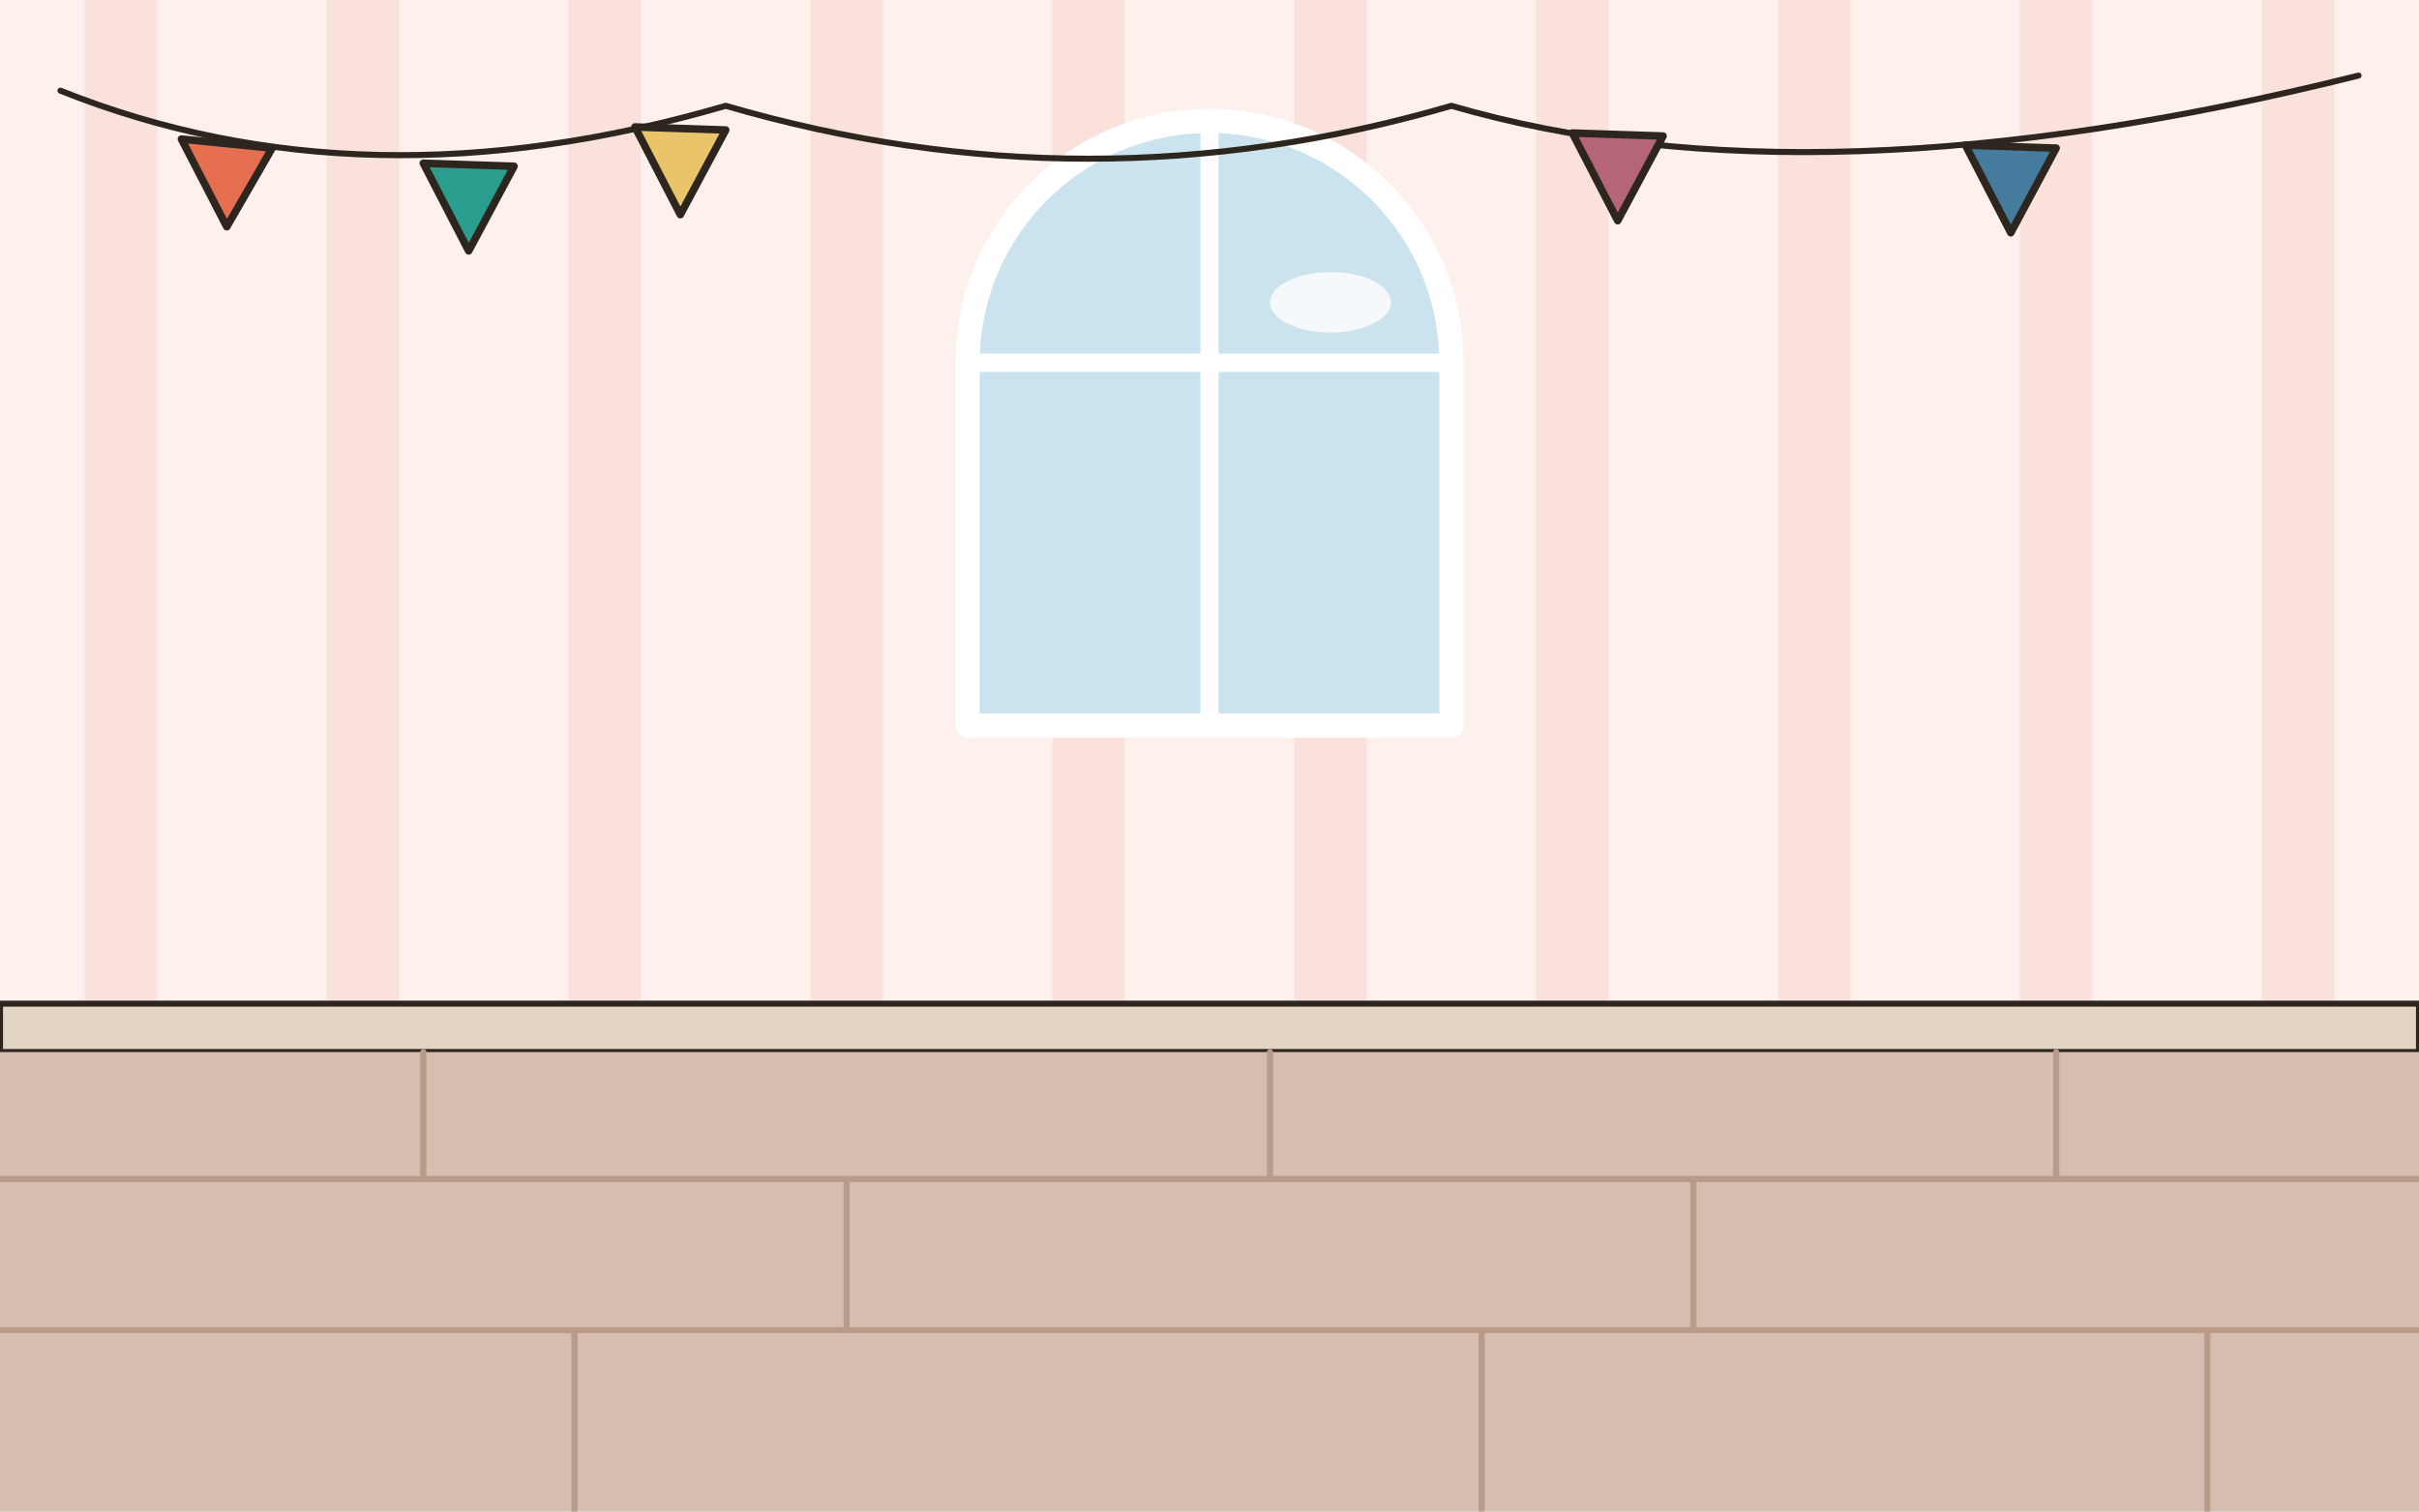
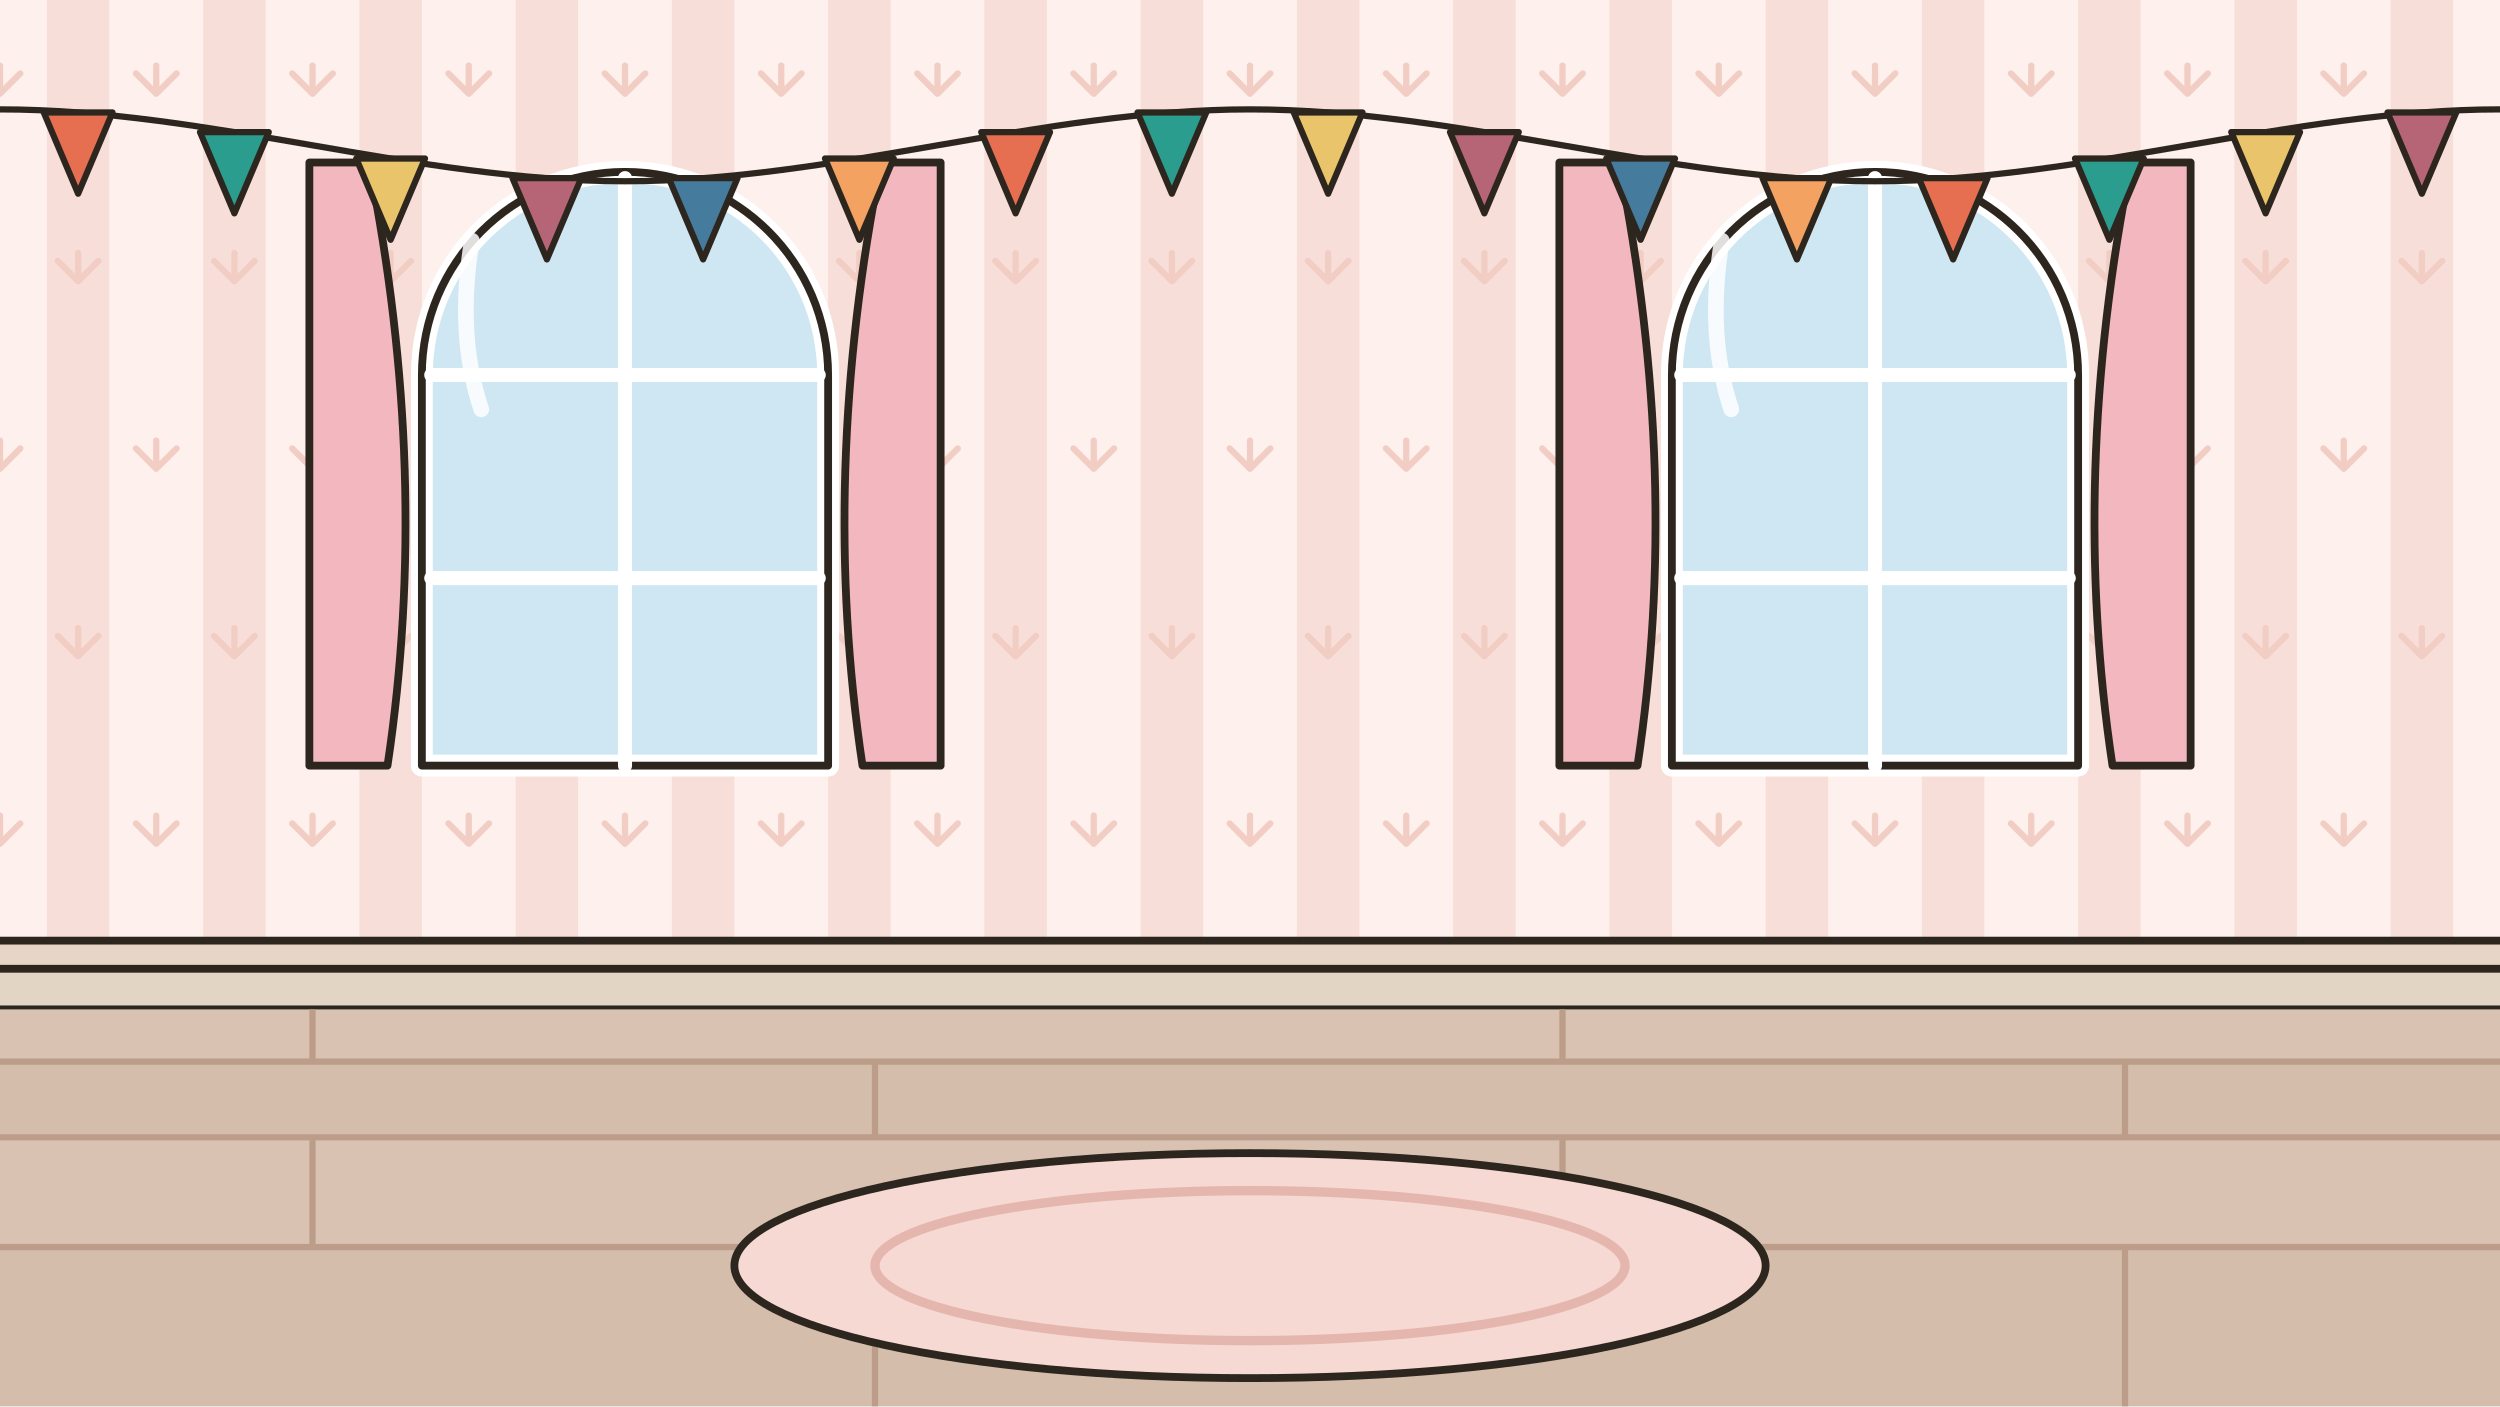
- <svg xmlns="http://www.w3.org/2000/svg" viewBox="0 0 800 500" preserveAspectRatio="xMidYMid slice" data-asset-id="bg_bedroom">
-   <g id="background" stroke="#2d261e" stroke-width="2.5" stroke-linecap="round" stroke-linejoin="round">
-     <rect width="800" height="340" fill="#fdf0ed" stroke="none" />
-     <g stroke="#fae1dc" stroke-width="24">
-       <line x1="40" y1="0" x2="40" y2="340" />
-       <line x1="120" y1="0" x2="120" y2="340" />
-       <line x1="200" y1="0" x2="200" y2="340" />
-       <line x1="280" y1="0" x2="280" y2="340" />
-       <line x1="360" y1="0" x2="360" y2="340" />
-       <line x1="440" y1="0" x2="440" y2="340" />
-       <line x1="520" y1="0" x2="520" y2="340" />
-       <line x1="600" y1="0" x2="600" y2="340" />
-       <line x1="680" y1="0" x2="680" y2="340" />
-       <line x1="760" y1="0" x2="760" y2="340" />
+ <svg xmlns="http://www.w3.org/2000/svg" viewBox="0 0 1600 900" preserveAspectRatio="xMidYMid slice" data-asset-id="bg_bedroom">
+   <g id="background" stroke="#2d261e" stroke-width="5" stroke-linecap="round" stroke-linejoin="round">
+     <rect x="0" y="0" width="1600" height="620" fill="#fdf0ed" stroke="none" />
+     <g stroke-linecap="butt">
+       <line x1="50" y1="0" x2="50" y2="620" stroke="#f8ded8" stroke-width="40" />
+       <line x1="150" y1="0" x2="150" y2="620" stroke="#f8ded8" stroke-width="40" />
+       <line x1="250" y1="0" x2="250" y2="620" stroke="#f8ded8" stroke-width="40" />
+       <line x1="350" y1="0" x2="350" y2="620" stroke="#f8ded8" stroke-width="40" />
+       <line x1="450" y1="0" x2="450" y2="620" stroke="#f8ded8" stroke-width="40" />
+       <line x1="550" y1="0" x2="550" y2="620" stroke="#f8ded8" stroke-width="40" />
+       <line x1="650" y1="0" x2="650" y2="620" stroke="#f8ded8" stroke-width="40" />
+       <line x1="750" y1="0" x2="750" y2="620" stroke="#f8ded8" stroke-width="40" />
+       <line x1="850" y1="0" x2="850" y2="620" stroke="#f8ded8" stroke-width="40" />
+       <line x1="950" y1="0" x2="950" y2="620" stroke="#f8ded8" stroke-width="40" />
+       <line x1="1050" y1="0" x2="1050" y2="620" stroke="#f8ded8" stroke-width="40" />
+       <line x1="1150" y1="0" x2="1150" y2="620" stroke="#f8ded8" stroke-width="40" />
+       <line x1="1250" y1="0" x2="1250" y2="620" stroke="#f8ded8" stroke-width="40" />
+       <line x1="1350" y1="0" x2="1350" y2="620" stroke="#f8ded8" stroke-width="40" />
+       <line x1="1450" y1="0" x2="1450" y2="620" stroke="#f8ded8" stroke-width="40" />
+       <line x1="1550" y1="0" x2="1550" y2="620" stroke="#f8ded8" stroke-width="40" />
    </g>
-     <g transform="translate(320, 40)">
-       <path d="M0 80 A80 80 0 0 1 160 80 L160 200 L0 200 Z" fill="#cbe3ef" stroke="#ffffff" stroke-width="8" />
-       <path d="M80 0 L80 200 M0 80 L160 80" stroke="#ffffff" stroke-width="6" />
-       <ellipse cx="120" cy="60" rx="20" ry="10" fill="#ffffff" opacity="0.8" stroke="none" />
+     <path d="M0 60v-18M0 60l-13 -13M0 60l13 -13" fill="none" stroke="#f1cdc4" stroke-width="4" stroke-linecap="round" />
+     <path d="M50 180v-18M50 180l-13 -13M50 180l13 -13" fill="none" stroke="#f1cdc4" stroke-width="4" stroke-linecap="round" />
+     <path d="M0 300v-18M0 300l-13 -13M0 300l13 -13" fill="none" stroke="#f1cdc4" stroke-width="4" stroke-linecap="round" />
+     <path d="M50 420v-18M50 420l-13 -13M50 420l13 -13" fill="none" stroke="#f1cdc4" stroke-width="4" stroke-linecap="round" />
+     <path d="M0 540v-18M0 540l-13 -13M0 540l13 -13" fill="none" stroke="#f1cdc4" stroke-width="4" stroke-linecap="round" />
+     <path d="M100 60v-18M100 60l-13 -13M100 60l13 -13" fill="none" stroke="#f1cdc4" stroke-width="4" stroke-linecap="round" />
+     <path d="M150 180v-18M150 180l-13 -13M150 180l13 -13" fill="none" stroke="#f1cdc4" stroke-width="4" stroke-linecap="round" />
+     <path d="M100 300v-18M100 300l-13 -13M100 300l13 -13" fill="none" stroke="#f1cdc4" stroke-width="4" stroke-linecap="round" />
+     <path d="M150 420v-18M150 420l-13 -13M150 420l13 -13" fill="none" stroke="#f1cdc4" stroke-width="4" stroke-linecap="round" />
+     <path d="M100 540v-18M100 540l-13 -13M100 540l13 -13" fill="none" stroke="#f1cdc4" stroke-width="4" stroke-linecap="round" />
+     <path d="M200 60v-18M200 60l-13 -13M200 60l13 -13" fill="none" stroke="#f1cdc4" stroke-width="4" stroke-linecap="round" />
+     <path d="M250 180v-18M250 180l-13 -13M250 180l13 -13" fill="none" stroke="#f1cdc4" stroke-width="4" stroke-linecap="round" />
+     <path d="M200 300v-18M200 300l-13 -13M200 300l13 -13" fill="none" stroke="#f1cdc4" stroke-width="4" stroke-linecap="round" />
+     <path d="M250 420v-18M250 420l-13 -13M250 420l13 -13" fill="none" stroke="#f1cdc4" stroke-width="4" stroke-linecap="round" />
+     <path d="M200 540v-18M200 540l-13 -13M200 540l13 -13" fill="none" stroke="#f1cdc4" stroke-width="4" stroke-linecap="round" />
+     <path d="M300 60v-18M300 60l-13 -13M300 60l13 -13" fill="none" stroke="#f1cdc4" stroke-width="4" stroke-linecap="round" />
+     <path d="M350 180v-18M350 180l-13 -13M350 180l13 -13" fill="none" stroke="#f1cdc4" stroke-width="4" stroke-linecap="round" />
+     <path d="M300 300v-18M300 300l-13 -13M300 300l13 -13" fill="none" stroke="#f1cdc4" stroke-width="4" stroke-linecap="round" />
+     <path d="M350 420v-18M350 420l-13 -13M350 420l13 -13" fill="none" stroke="#f1cdc4" stroke-width="4" stroke-linecap="round" />
+     <path d="M300 540v-18M300 540l-13 -13M300 540l13 -13" fill="none" stroke="#f1cdc4" stroke-width="4" stroke-linecap="round" />
+     <path d="M400 60v-18M400 60l-13 -13M400 60l13 -13" fill="none" stroke="#f1cdc4" stroke-width="4" stroke-linecap="round" />
+     <path d="M450 180v-18M450 180l-13 -13M450 180l13 -13" fill="none" stroke="#f1cdc4" stroke-width="4" stroke-linecap="round" />
+     <path d="M400 300v-18M400 300l-13 -13M400 300l13 -13" fill="none" stroke="#f1cdc4" stroke-width="4" stroke-linecap="round" />
+     <path d="M450 420v-18M450 420l-13 -13M450 420l13 -13" fill="none" stroke="#f1cdc4" stroke-width="4" stroke-linecap="round" />
+     <path d="M400 540v-18M400 540l-13 -13M400 540l13 -13" fill="none" stroke="#f1cdc4" stroke-width="4" stroke-linecap="round" />
+     <path d="M500 60v-18M500 60l-13 -13M500 60l13 -13" fill="none" stroke="#f1cdc4" stroke-width="4" stroke-linecap="round" />
+     <path d="M550 180v-18M550 180l-13 -13M550 180l13 -13" fill="none" stroke="#f1cdc4" stroke-width="4" stroke-linecap="round" />
+     <path d="M500 300v-18M500 300l-13 -13M500 300l13 -13" fill="none" stroke="#f1cdc4" stroke-width="4" stroke-linecap="round" />
+     <path d="M550 420v-18M550 420l-13 -13M550 420l13 -13" fill="none" stroke="#f1cdc4" stroke-width="4" stroke-linecap="round" />
+     <path d="M500 540v-18M500 540l-13 -13M500 540l13 -13" fill="none" stroke="#f1cdc4" stroke-width="4" stroke-linecap="round" />
+     <path d="M600 60v-18M600 60l-13 -13M600 60l13 -13" fill="none" stroke="#f1cdc4" stroke-width="4" stroke-linecap="round" />
+     <path d="M650 180v-18M650 180l-13 -13M650 180l13 -13" fill="none" stroke="#f1cdc4" stroke-width="4" stroke-linecap="round" />
+     <path d="M600 300v-18M600 300l-13 -13M600 300l13 -13" fill="none" stroke="#f1cdc4" stroke-width="4" stroke-linecap="round" />
+     <path d="M650 420v-18M650 420l-13 -13M650 420l13 -13" fill="none" stroke="#f1cdc4" stroke-width="4" stroke-linecap="round" />
+     <path d="M600 540v-18M600 540l-13 -13M600 540l13 -13" fill="none" stroke="#f1cdc4" stroke-width="4" stroke-linecap="round" />
+     <path d="M700 60v-18M700 60l-13 -13M700 60l13 -13" fill="none" stroke="#f1cdc4" stroke-width="4" stroke-linecap="round" />
+     <path d="M750 180v-18M750 180l-13 -13M750 180l13 -13" fill="none" stroke="#f1cdc4" stroke-width="4" stroke-linecap="round" />
+     <path d="M700 300v-18M700 300l-13 -13M700 300l13 -13" fill="none" stroke="#f1cdc4" stroke-width="4" stroke-linecap="round" />
+     <path d="M750 420v-18M750 420l-13 -13M750 420l13 -13" fill="none" stroke="#f1cdc4" stroke-width="4" stroke-linecap="round" />
+     <path d="M700 540v-18M700 540l-13 -13M700 540l13 -13" fill="none" stroke="#f1cdc4" stroke-width="4" stroke-linecap="round" />
+     <path d="M800 60v-18M800 60l-13 -13M800 60l13 -13" fill="none" stroke="#f1cdc4" stroke-width="4" stroke-linecap="round" />
+     <path d="M850 180v-18M850 180l-13 -13M850 180l13 -13" fill="none" stroke="#f1cdc4" stroke-width="4" stroke-linecap="round" />
+     <path d="M800 300v-18M800 300l-13 -13M800 300l13 -13" fill="none" stroke="#f1cdc4" stroke-width="4" stroke-linecap="round" />
+     <path d="M850 420v-18M850 420l-13 -13M850 420l13 -13" fill="none" stroke="#f1cdc4" stroke-width="4" stroke-linecap="round" />
+     <path d="M800 540v-18M800 540l-13 -13M800 540l13 -13" fill="none" stroke="#f1cdc4" stroke-width="4" stroke-linecap="round" />
+     <path d="M900 60v-18M900 60l-13 -13M900 60l13 -13" fill="none" stroke="#f1cdc4" stroke-width="4" stroke-linecap="round" />
+     <path d="M950 180v-18M950 180l-13 -13M950 180l13 -13" fill="none" stroke="#f1cdc4" stroke-width="4" stroke-linecap="round" />
+     <path d="M900 300v-18M900 300l-13 -13M900 300l13 -13" fill="none" stroke="#f1cdc4" stroke-width="4" stroke-linecap="round" />
+     <path d="M950 420v-18M950 420l-13 -13M950 420l13 -13" fill="none" stroke="#f1cdc4" stroke-width="4" stroke-linecap="round" />
+     <path d="M900 540v-18M900 540l-13 -13M900 540l13 -13" fill="none" stroke="#f1cdc4" stroke-width="4" stroke-linecap="round" />
+     <path d="M1000 60v-18M1000 60l-13 -13M1000 60l13 -13" fill="none" stroke="#f1cdc4" stroke-width="4" stroke-linecap="round" />
+     <path d="M1050 180v-18M1050 180l-13 -13M1050 180l13 -13" fill="none" stroke="#f1cdc4" stroke-width="4" stroke-linecap="round" />
+     <path d="M1000 300v-18M1000 300l-13 -13M1000 300l13 -13" fill="none" stroke="#f1cdc4" stroke-width="4" stroke-linecap="round" />
+     <path d="M1050 420v-18M1050 420l-13 -13M1050 420l13 -13" fill="none" stroke="#f1cdc4" stroke-width="4" stroke-linecap="round" />
+     <path d="M1000 540v-18M1000 540l-13 -13M1000 540l13 -13" fill="none" stroke="#f1cdc4" stroke-width="4" stroke-linecap="round" />
+     <path d="M1100 60v-18M1100 60l-13 -13M1100 60l13 -13" fill="none" stroke="#f1cdc4" stroke-width="4" stroke-linecap="round" />
+     <path d="M1150 180v-18M1150 180l-13 -13M1150 180l13 -13" fill="none" stroke="#f1cdc4" stroke-width="4" stroke-linecap="round" />
+     <path d="M1100 300v-18M1100 300l-13 -13M1100 300l13 -13" fill="none" stroke="#f1cdc4" stroke-width="4" stroke-linecap="round" />
+     <path d="M1150 420v-18M1150 420l-13 -13M1150 420l13 -13" fill="none" stroke="#f1cdc4" stroke-width="4" stroke-linecap="round" />
+     <path d="M1100 540v-18M1100 540l-13 -13M1100 540l13 -13" fill="none" stroke="#f1cdc4" stroke-width="4" stroke-linecap="round" />
+     <path d="M1200 60v-18M1200 60l-13 -13M1200 60l13 -13" fill="none" stroke="#f1cdc4" stroke-width="4" stroke-linecap="round" />
+     <path d="M1250 180v-18M1250 180l-13 -13M1250 180l13 -13" fill="none" stroke="#f1cdc4" stroke-width="4" stroke-linecap="round" />
+     <path d="M1200 300v-18M1200 300l-13 -13M1200 300l13 -13" fill="none" stroke="#f1cdc4" stroke-width="4" stroke-linecap="round" />
+     <path d="M1250 420v-18M1250 420l-13 -13M1250 420l13 -13" fill="none" stroke="#f1cdc4" stroke-width="4" stroke-linecap="round" />
+     <path d="M1200 540v-18M1200 540l-13 -13M1200 540l13 -13" fill="none" stroke="#f1cdc4" stroke-width="4" stroke-linecap="round" />
+     <path d="M1300 60v-18M1300 60l-13 -13M1300 60l13 -13" fill="none" stroke="#f1cdc4" stroke-width="4" stroke-linecap="round" />
+     <path d="M1350 180v-18M1350 180l-13 -13M1350 180l13 -13" fill="none" stroke="#f1cdc4" stroke-width="4" stroke-linecap="round" />
+     <path d="M1300 300v-18M1300 300l-13 -13M1300 300l13 -13" fill="none" stroke="#f1cdc4" stroke-width="4" stroke-linecap="round" />
+     <path d="M1350 420v-18M1350 420l-13 -13M1350 420l13 -13" fill="none" stroke="#f1cdc4" stroke-width="4" stroke-linecap="round" />
+     <path d="M1300 540v-18M1300 540l-13 -13M1300 540l13 -13" fill="none" stroke="#f1cdc4" stroke-width="4" stroke-linecap="round" />
+     <path d="M1400 60v-18M1400 60l-13 -13M1400 60l13 -13" fill="none" stroke="#f1cdc4" stroke-width="4" stroke-linecap="round" />
+     <path d="M1450 180v-18M1450 180l-13 -13M1450 180l13 -13" fill="none" stroke="#f1cdc4" stroke-width="4" stroke-linecap="round" />
+     <path d="M1400 300v-18M1400 300l-13 -13M1400 300l13 -13" fill="none" stroke="#f1cdc4" stroke-width="4" stroke-linecap="round" />
+     <path d="M1450 420v-18M1450 420l-13 -13M1450 420l13 -13" fill="none" stroke="#f1cdc4" stroke-width="4" stroke-linecap="round" />
+     <path d="M1400 540v-18M1400 540l-13 -13M1400 540l13 -13" fill="none" stroke="#f1cdc4" stroke-width="4" stroke-linecap="round" />
+     <path d="M1500 60v-18M1500 60l-13 -13M1500 60l13 -13" fill="none" stroke="#f1cdc4" stroke-width="4" stroke-linecap="round" />
+     <path d="M1550 180v-18M1550 180l-13 -13M1550 180l13 -13" fill="none" stroke="#f1cdc4" stroke-width="4" stroke-linecap="round" />
+     <path d="M1500 300v-18M1500 300l-13 -13M1500 300l13 -13" fill="none" stroke="#f1cdc4" stroke-width="4" stroke-linecap="round" />
+     <path d="M1550 420v-18M1550 420l-13 -13M1550 420l13 -13" fill="none" stroke="#f1cdc4" stroke-width="4" stroke-linecap="round" />
+     <path d="M1500 540v-18M1500 540l-13 -13M1500 540l13 -13" fill="none" stroke="#f1cdc4" stroke-width="4" stroke-linecap="round" />
+     <g transform="translate(270 110)">
+       <path d="M0 130A130 130 0 0 1 260 130L260 380L0 380Z" fill="#cfe7f2" stroke="#ffffff" stroke-width="14" stroke-linejoin="round" />
+       <path d="M0 130A130 130 0 0 1 260 130L260 380L0 380Z" fill="none" stroke="#2d261e" stroke-width="5" stroke-linejoin="round" />
+       <path d="M130 4 130 380M6 130 254 130M6 260 254 260" fill="none" stroke="#ffffff" stroke-width="9" />
+       <path d="M32 44q-10 60 6 108" fill="none" stroke="#ffffff" stroke-width="10" stroke-linecap="round" opacity="0.85" />
+       <path d="M-34 -6q40 200 12 386L-72 380 -72 -6Z" fill="#f3b8bf" stroke="#2d261e" stroke-width="5" stroke-linejoin="round" />
+       <path d="M294 -6q-40 200 -12 386L332 380 332 -6Z" fill="#f3b8bf" stroke="#2d261e" stroke-width="5" stroke-linejoin="round" />
    </g>
-     <rect y="332" width="800" height="16" fill="#e2d5c3" stroke="#2d261e" stroke-width="2" />
-     <rect y="348" width="800" height="152" fill="#d5bdaf" stroke="none" />
-     <g stroke="#b89b88" stroke-width="2">
-       <line x1="0" y1="390" x2="800" y2="390" />
-       <line x1="0" y1="440" x2="800" y2="440" />
-       <line x1="140" y1="348" x2="140" y2="390" />
-       <line x1="420" y1="348" x2="420" y2="390" />
-       <line x1="680" y1="348" x2="680" y2="390" />
-       <line x1="280" y1="390" x2="280" y2="440" />
-       <line x1="560" y1="390" x2="560" y2="440" />
-       <line x1="190" y1="440" x2="190" y2="500" />
-       <line x1="490" y1="440" x2="490" y2="500" />
-       <line x1="730" y1="440" x2="730" y2="500" />
+     <g transform="translate(1070 110)">
+       <path d="M0 130A130 130 0 0 1 260 130L260 380L0 380Z" fill="#cfe7f2" stroke="#ffffff" stroke-width="14" stroke-linejoin="round" />
+       <path d="M0 130A130 130 0 0 1 260 130L260 380L0 380Z" fill="none" stroke="#2d261e" stroke-width="5" stroke-linejoin="round" />
+       <path d="M130 4 130 380M6 130 254 130M6 260 254 260" fill="none" stroke="#ffffff" stroke-width="9" />
+       <path d="M32 44q-10 60 6 108" fill="none" stroke="#ffffff" stroke-width="10" stroke-linecap="round" opacity="0.85" />
+       <path d="M-34 -6q40 200 12 386L-72 380 -72 -6Z" fill="#f3b8bf" stroke="#2d261e" stroke-width="5" stroke-linejoin="round" />
+       <path d="M294 -6q-40 200 -12 386L332 380 332 -6Z" fill="#f3b8bf" stroke="#2d261e" stroke-width="5" stroke-linejoin="round" />
    </g>
-     <path d="M20 30 Q120 70 240 35 Q360 70 480 35 Q600 70 780 25" fill="none" stroke="#2d261e" stroke-width="2" />
-     <polygon points="60,46 75,75 90,49" fill="#e76f51" />
-     <polygon points="140,54 155,83 170,55" fill="#2a9d8f" />
-     <polygon points="210,42 225,71 240,43" fill="#e9c46a" />
-     <polygon points="520,44 535,73 550,45" fill="#b56576" />
-     <polygon points="650,48 665,77 680,49" fill="#457b9d" />
+     <path d="M0 70C133.33 70 266.67 116 400 116C533.33 116 666.67 70 800 70C933.33 70 1066.67 116 1200 116C1333.33 116 1466.67 70 1600 70" fill="none" stroke="#2d261e" stroke-width="4" stroke-linecap="butt" />
+     <path d="M28 71.98L72 71.98L50 123.98Z" fill="#e76f51" stroke="#2d261e" stroke-width="4" stroke-linejoin="round" />
+     <path d="M128 84.55L172 84.55L150 136.55Z" fill="#2a9d8f" stroke="#2d261e" stroke-width="4" stroke-linejoin="round" />
+     <path d="M228 101.45L272 101.45L250 153.45Z" fill="#e9c46a" stroke="#2d261e" stroke-width="4" stroke-linejoin="round" />
+     <path d="M328 114.02L372 114.02L350 166.02Z" fill="#b56576" stroke="#2d261e" stroke-width="4" stroke-linejoin="round" />
+     <path d="M428 114.02L472 114.02L450 166.02Z" fill="#457b9d" stroke="#2d261e" stroke-width="4" stroke-linejoin="round" />
+     <path d="M528 101.45L572 101.45L550 153.45Z" fill="#f4a261" stroke="#2d261e" stroke-width="4" stroke-linejoin="round" />
+     <path d="M628 84.55L672 84.55L650 136.55Z" fill="#e76f51" stroke="#2d261e" stroke-width="4" stroke-linejoin="round" />
+     <path d="M728 71.98L772 71.98L750 123.98Z" fill="#2a9d8f" stroke="#2d261e" stroke-width="4" stroke-linejoin="round" />
+     <path d="M828 71.98L872 71.98L850 123.98Z" fill="#e9c46a" stroke="#2d261e" stroke-width="4" stroke-linejoin="round" />
+     <path d="M928 84.55L972 84.55L950 136.55Z" fill="#b56576" stroke="#2d261e" stroke-width="4" stroke-linejoin="round" />
+     <path d="M1028 101.45L1072 101.45L1050 153.45Z" fill="#457b9d" stroke="#2d261e" stroke-width="4" stroke-linejoin="round" />
+     <path d="M1128 114.02L1172 114.02L1150 166.02Z" fill="#f4a261" stroke="#2d261e" stroke-width="4" stroke-linejoin="round" />
+     <path d="M1228 114.02L1272 114.02L1250 166.02Z" fill="#e76f51" stroke="#2d261e" stroke-width="4" stroke-linejoin="round" />
+     <path d="M1328 101.45L1372 101.45L1350 153.45Z" fill="#2a9d8f" stroke="#2d261e" stroke-width="4" stroke-linejoin="round" />
+     <path d="M1428 84.55L1472 84.55L1450 136.55Z" fill="#e9c46a" stroke="#2d261e" stroke-width="4" stroke-linejoin="round" />
+     <path d="M1528 71.98L1572 71.98L1550 123.98Z" fill="#b56576" stroke="#2d261e" stroke-width="4" stroke-linejoin="round" />
+     <rect x="0" y="602" width="1600" height="18" fill="#e7d6c6" stroke="none" />
+     <line x1="0" y1="602" x2="1600" y2="602" stroke="#2d261e" stroke-width="5" />
+     <rect x="0" y="620" width="1600" height="26" fill="#e2d5c3" stroke="none" />
+     <line x1="0" y1="620" x2="1600" y2="620" stroke="#2d261e" stroke-width="5" />
+     <line x1="0" y1="646" x2="1600" y2="646" stroke="#2d261e" stroke-width="5" />
+     <g stroke="none">
+       <rect x="0" y="646" width="1600" height="254" fill="#d9c2b2" stroke="none" />
+       <rect x="0" y="679.42" width="1600" height="48.45" fill="#bb9d89" opacity="0.16" />
+       <rect x="0" y="798.13" width="1600" height="101.87" fill="#bb9d89" opacity="0.16" />
+     </g>
+     <g stroke-linecap="butt">
+       <line x1="200" y1="646" x2="200" y2="679.42" stroke="#bb9d89" stroke-width="4" />
+       <line x1="1000" y1="646" x2="1000" y2="679.42" stroke="#bb9d89" stroke-width="4" />
+       <line x1="0" y1="679.42" x2="1600" y2="679.42" stroke="#bb9d89" stroke-width="4" />
+       <line x1="560" y1="679.42" x2="560" y2="727.87" stroke="#bb9d89" stroke-width="4" />
+       <line x1="1360" y1="679.42" x2="1360" y2="727.87" stroke="#bb9d89" stroke-width="4" />
+       <line x1="0" y1="727.87" x2="1600" y2="727.87" stroke="#bb9d89" stroke-width="4" />
+       <line x1="200" y1="727.87" x2="200" y2="798.13" stroke="#bb9d89" stroke-width="4" />
+       <line x1="1000" y1="727.87" x2="1000" y2="798.13" stroke="#bb9d89" stroke-width="4" />
+       <line x1="0" y1="798.13" x2="1600" y2="798.13" stroke="#bb9d89" stroke-width="4" />
+       <line x1="560" y1="798.13" x2="560" y2="900" stroke="#bb9d89" stroke-width="4" />
+       <line x1="1360" y1="798.13" x2="1360" y2="900" stroke="#bb9d89" stroke-width="4" />
+     </g>
+     <ellipse cx="800" cy="810" rx="330" ry="72" fill="#f6d9d3" stroke="#2d261e" stroke-width="5" />
+     <ellipse cx="800" cy="810" rx="240" ry="48" fill="none" stroke="#e5b6ae" stroke-width="6" />
  </g>
</svg>
